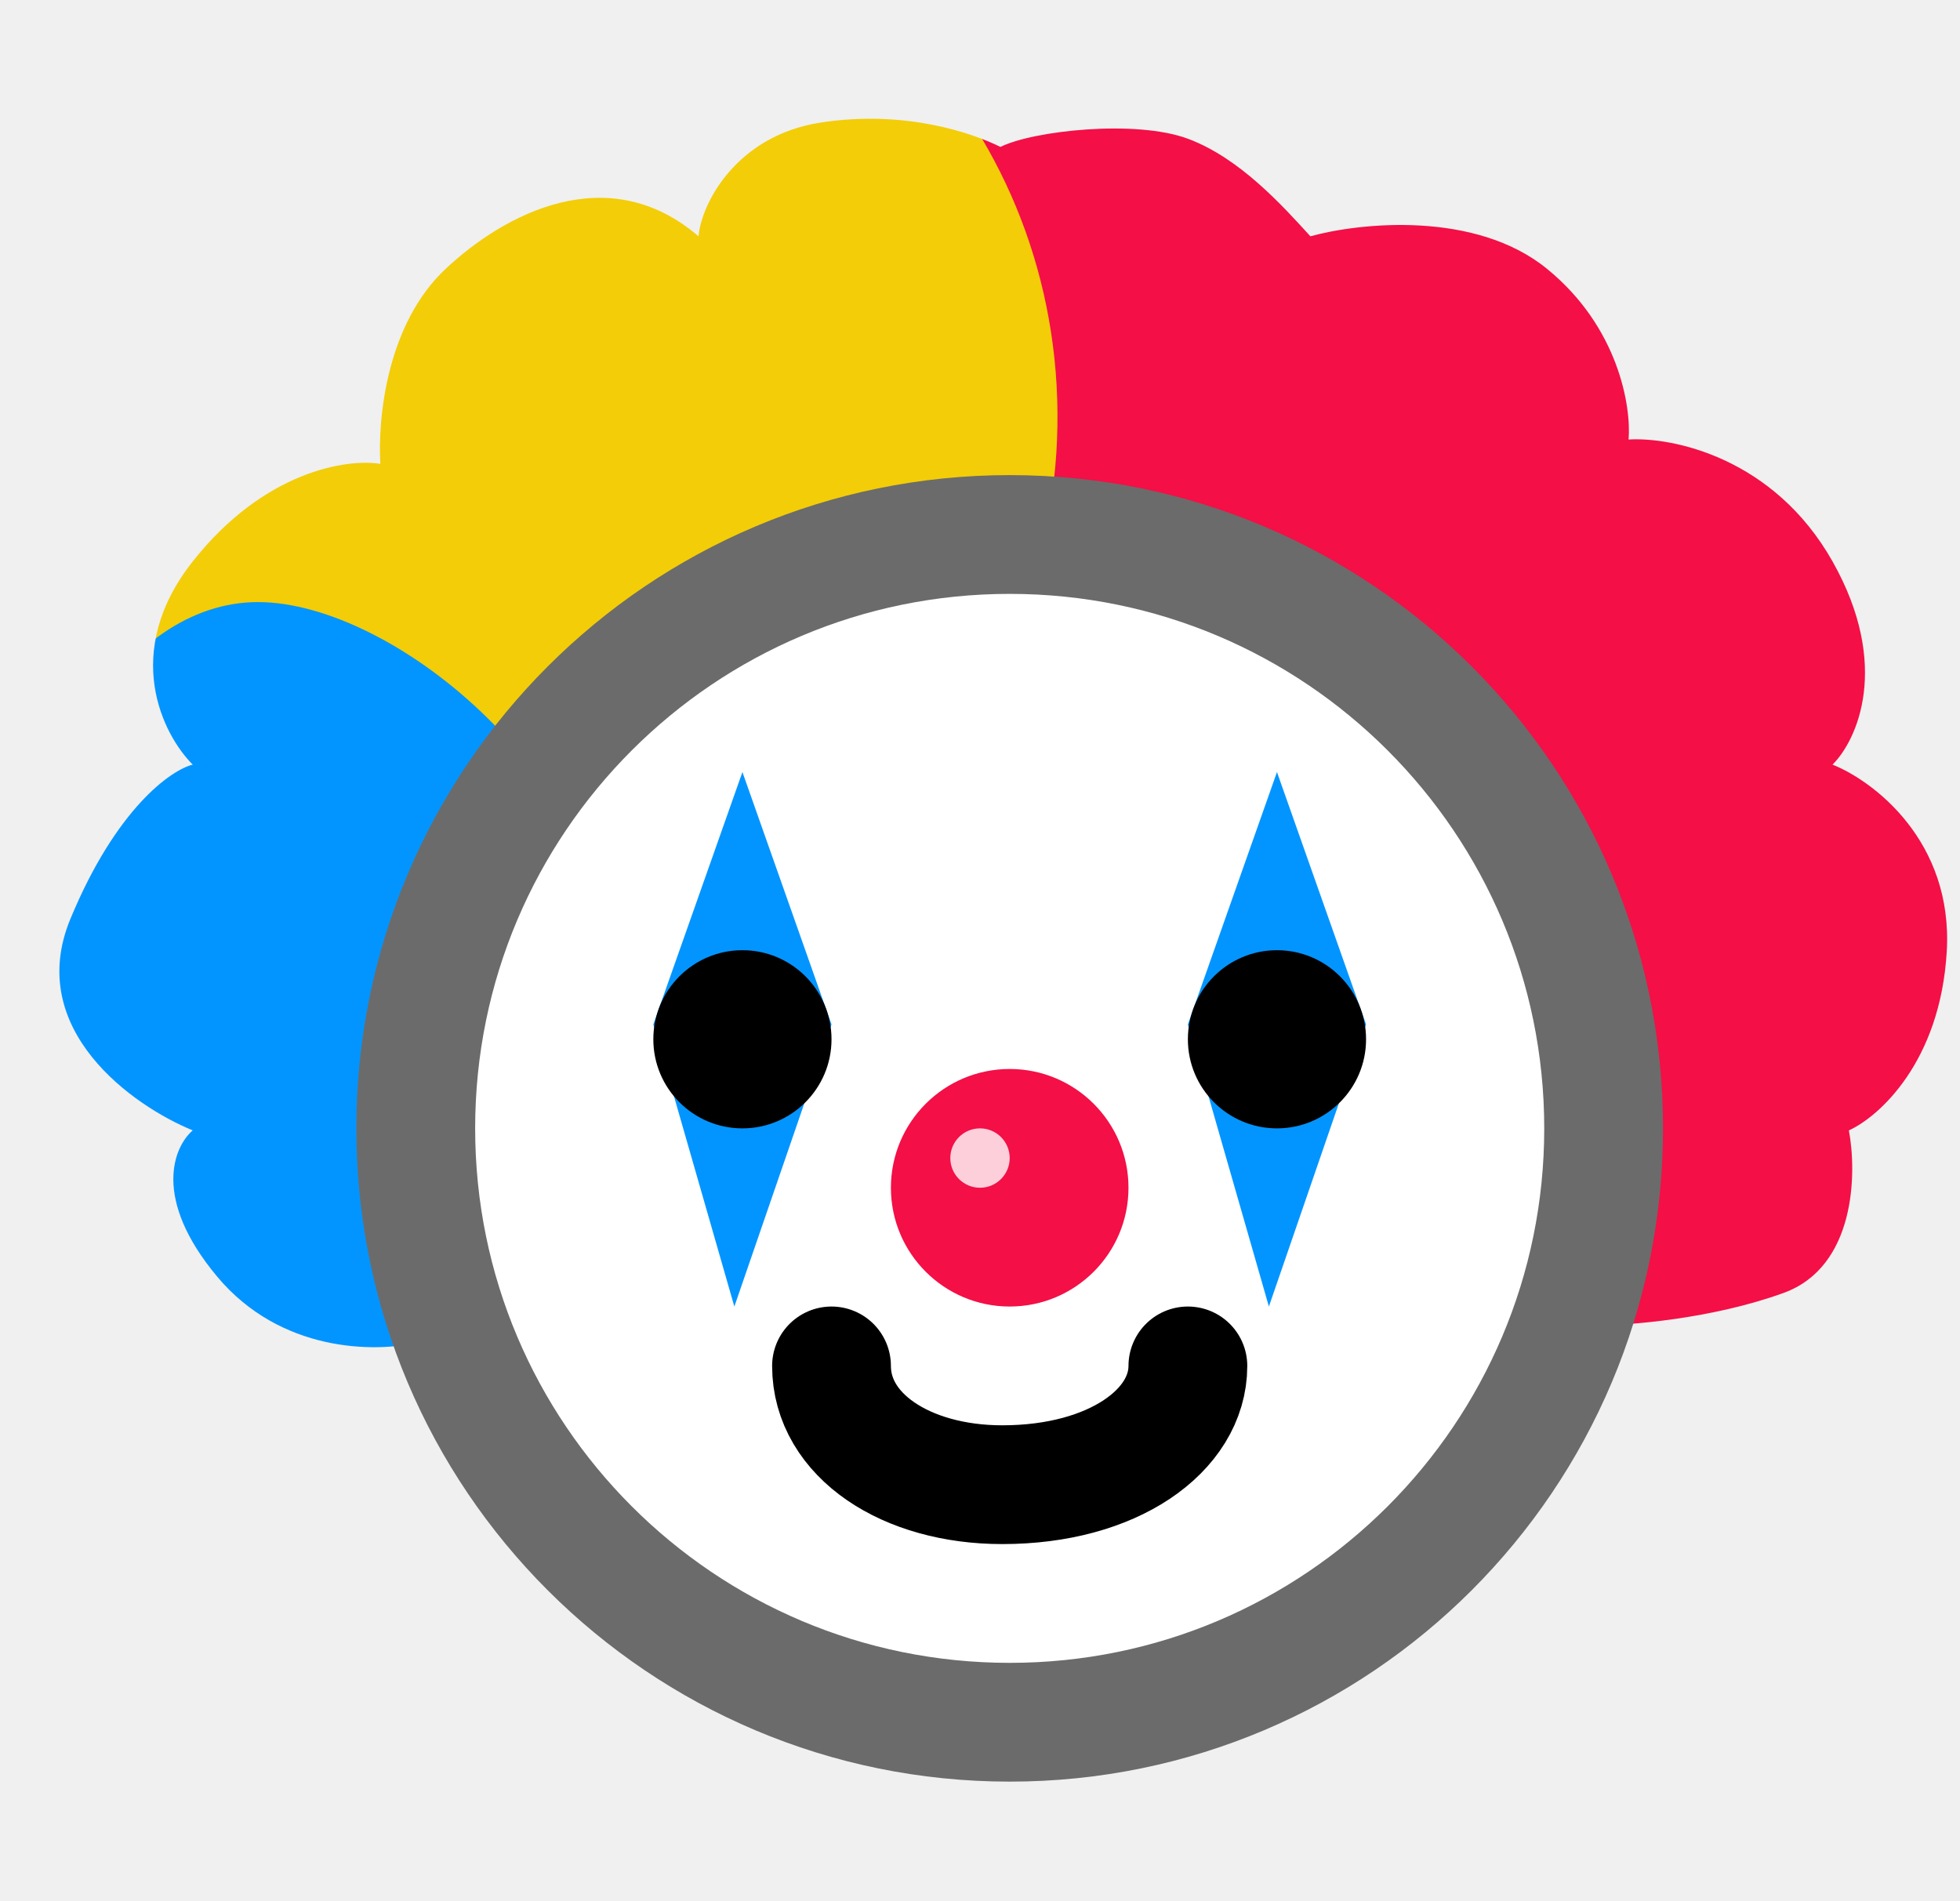
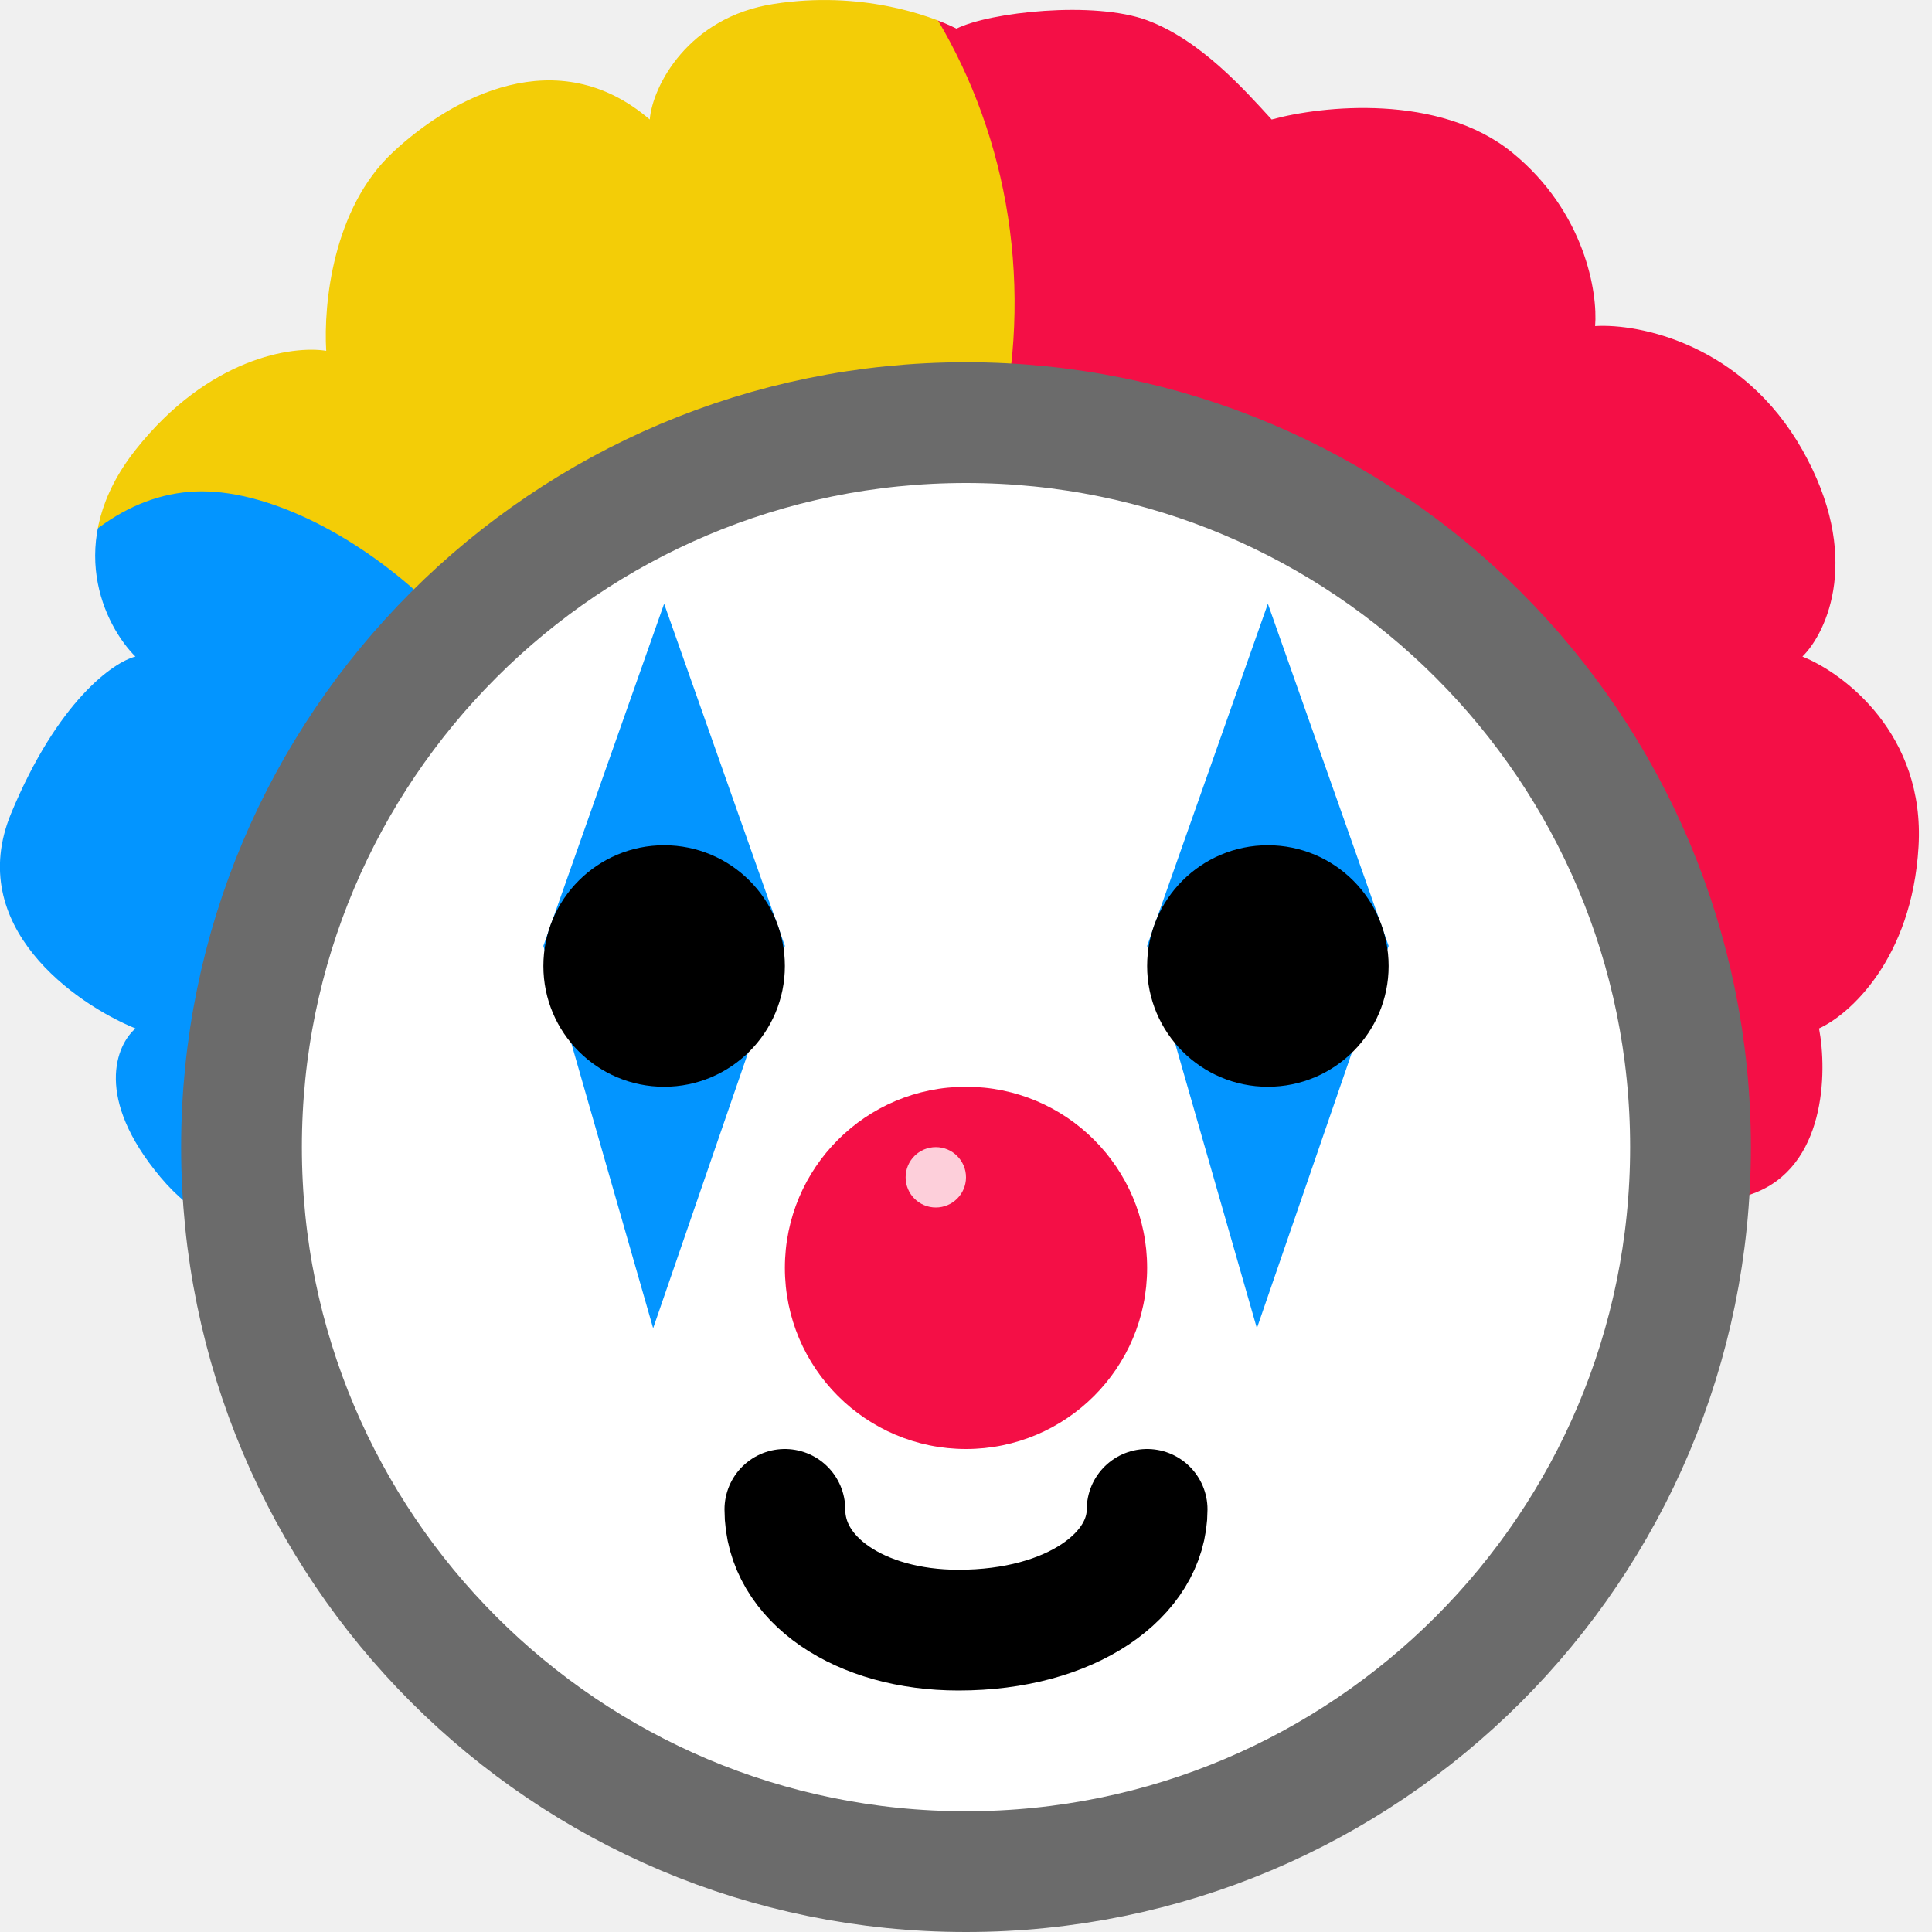
- <svg xmlns="http://www.w3.org/2000/svg" width="33" height="32" viewBox="0 0 33 32" fill="none">
-   <mask id="mask0_27_3" style="mask-type:alpha" maskUnits="userSpaceOnUse" x="1" y="2" width="32" height="21">
-     <path d="M3.245 19.034C2.924 19.308 2.558 20.183 3.657 21.497C4.724 22.773 6.309 22.776 7.029 22.608L26.871 22.318C27.42 22.318 28.822 22.209 30.03 21.771C31.239 21.333 31.267 19.764 31.129 19.034C31.633 18.806 32.668 17.884 32.777 16.023C32.887 14.162 31.541 13.149 30.854 12.875C31.267 12.465 31.843 11.206 30.854 9.454C29.865 7.702 28.153 7.355 27.42 7.401C27.466 6.853 27.256 5.512 26.047 4.527C24.838 3.541 22.887 3.751 22.063 3.979C21.605 3.478 20.882 2.665 20.003 2.337C19.124 2.009 17.393 2.2 16.844 2.474C16.386 2.246 15.25 1.844 13.822 2.063C12.393 2.282 11.807 3.432 11.761 3.979C10.237 2.67 8.492 3.6 7.503 4.527C6.514 5.453 6.358 7.036 6.404 7.811C5.855 7.72 4.454 7.921 3.245 9.454C2.036 10.986 2.741 12.373 3.245 12.875C2.879 12.966 1.954 13.614 1.184 15.476C0.415 17.337 2.238 18.623 3.245 19.034Z" fill="#D9D9D9" />
+ <svg xmlns="http://www.w3.org/2000/svg" width="32" height="32" fill="none">
+   <mask id="a" width="32" height="21" x="0" y="0" maskUnits="userSpaceOnUse" style="mask-type:alpha">
+     <path fill="#D9D9D9" d="M2.245 17.034c-.32.274-.687 1.15.412 2.463 1.067 1.276 2.652 1.279 3.372 1.11l19.842-.289c.55 0 1.95-.109 3.16-.547 1.208-.438 1.236-2.007 1.098-2.737.504-.228 1.539-1.15 1.648-3.011.11-1.861-1.236-2.874-1.923-3.148.413-.41.99-1.67 0-3.421-.989-1.752-2.701-2.099-3.434-2.053.046-.548-.165-1.889-1.373-2.874-1.209-.986-3.16-.776-3.984-.548-.458-.501-1.181-1.314-2.06-1.642-.88-.328-2.61-.137-3.16.137-.457-.228-1.593-.63-3.021-.41-1.429.218-2.015 1.368-2.06 1.915C9.236.67 7.491 1.6 6.502 2.527c-.989.926-1.145 2.509-1.099 3.284-.55-.09-1.95.11-3.16 1.643-1.208 1.533-.503 2.92 0 3.421-.365.091-1.29.74-2.06 2.6-.769 1.862 1.054 3.148 2.06 3.559" />
  </mask>
-   <g mask="url(#mask0_27_3)">
-     <ellipse cx="24.261" cy="10.959" rx="11.676" ry="13.139" fill="#F40F46" />
-     <ellipse cx="8.516" cy="8.896" rx="8.516" ry="8.896" transform="matrix(0.9995 -0.0316128 0.0318448 0.999493 0.493336 -1.63191)" fill="#F3CD07" />
-     <path d="M10.388 16.844C10.388 20.548 6.62 23.55 4.344 23.55C2.068 23.55 0.223 20.548 0.223 16.844C0.223 13.14 2.068 10.138 4.344 10.138C6.62 10.138 10.388 13.14 10.388 16.844Z" fill="#0395FF" />
+   <g mask="url(#a)">
+     <ellipse cx="23.261" cy="8.959" fill="#F40F46" rx="11.676" ry="13.139" />
+     <ellipse cx="8.516" cy="8.896" fill="#F3CD07" rx="8.516" ry="8.896" transform="rotate(-1.812 -115.112 14.207)skewX(.013)" />
+     <path fill="#0395FF" d="M9.388 14.844c0 3.704-3.768 6.706-6.044 6.706s-4.121-3.002-4.121-6.706 1.845-6.706 4.12-6.706c2.277 0 6.045 3.002 6.045 6.706" />
  </g>
-   <circle cx="17" cy="19" r="10" fill="white" stroke="#6B6B6B" stroke-width="2" />
-   <circle cx="17" cy="20" r="2" fill="#F40F46" />
-   <path d="M14 23C14 24.167 15.25 25 16.875 25C18.75 25 20 24.083 20 23" stroke="black" stroke-width="2" stroke-linecap="round" />
-   <circle cx="16.5" cy="19.5" r="0.5" fill="white" fill-opacity="0.8" />
-   <path d="M12.364 22L11 17.25L11.75 15.125L12.5 13L14 17.25L12.364 22Z" fill="#0395FF" />
-   <path d="M20 17.25L21.5 13L23 17.25L21.364 22L20 17.25Z" fill="#0395FF" />
-   <circle cx="21.5" cy="17.5" r="1.5" fill="black" />
-   <circle cx="12.5" cy="17.5" r="1.5" fill="black" />
+   <circle cx="16" cy="19" r="12" fill="#fff" stroke="#6B6B6B" stroke-width="2" />
+   <circle cx="16" cy="21" r="3" fill="#F40F46" />
+   <path stroke="#000" stroke-linecap="round" stroke-width="2" d="M13 25c0 1.167 1.25 2 2.875 2C17.75 27 19 26.083 19 25" />
+   <circle cx="15.5" cy="19.5" r=".5" fill="#fff" fill-opacity=".8" />
+   <path fill="#0395FF" d="M10.818 22 9 15.667l1-2.834L11 10l2 5.667zM19 15.667 21 10l2 5.667L20.818 22z" />
+   <circle cx="21" cy="16" r="2" fill="#000" />
+   <circle cx="11" cy="16" r="2" fill="#000" />
</svg>
